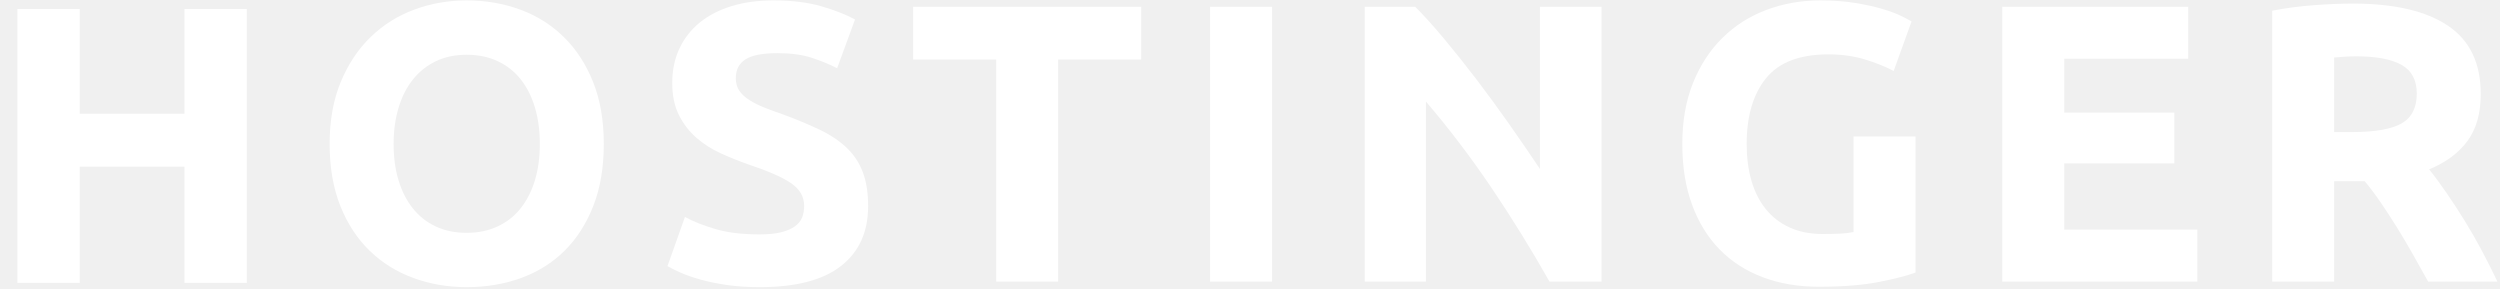
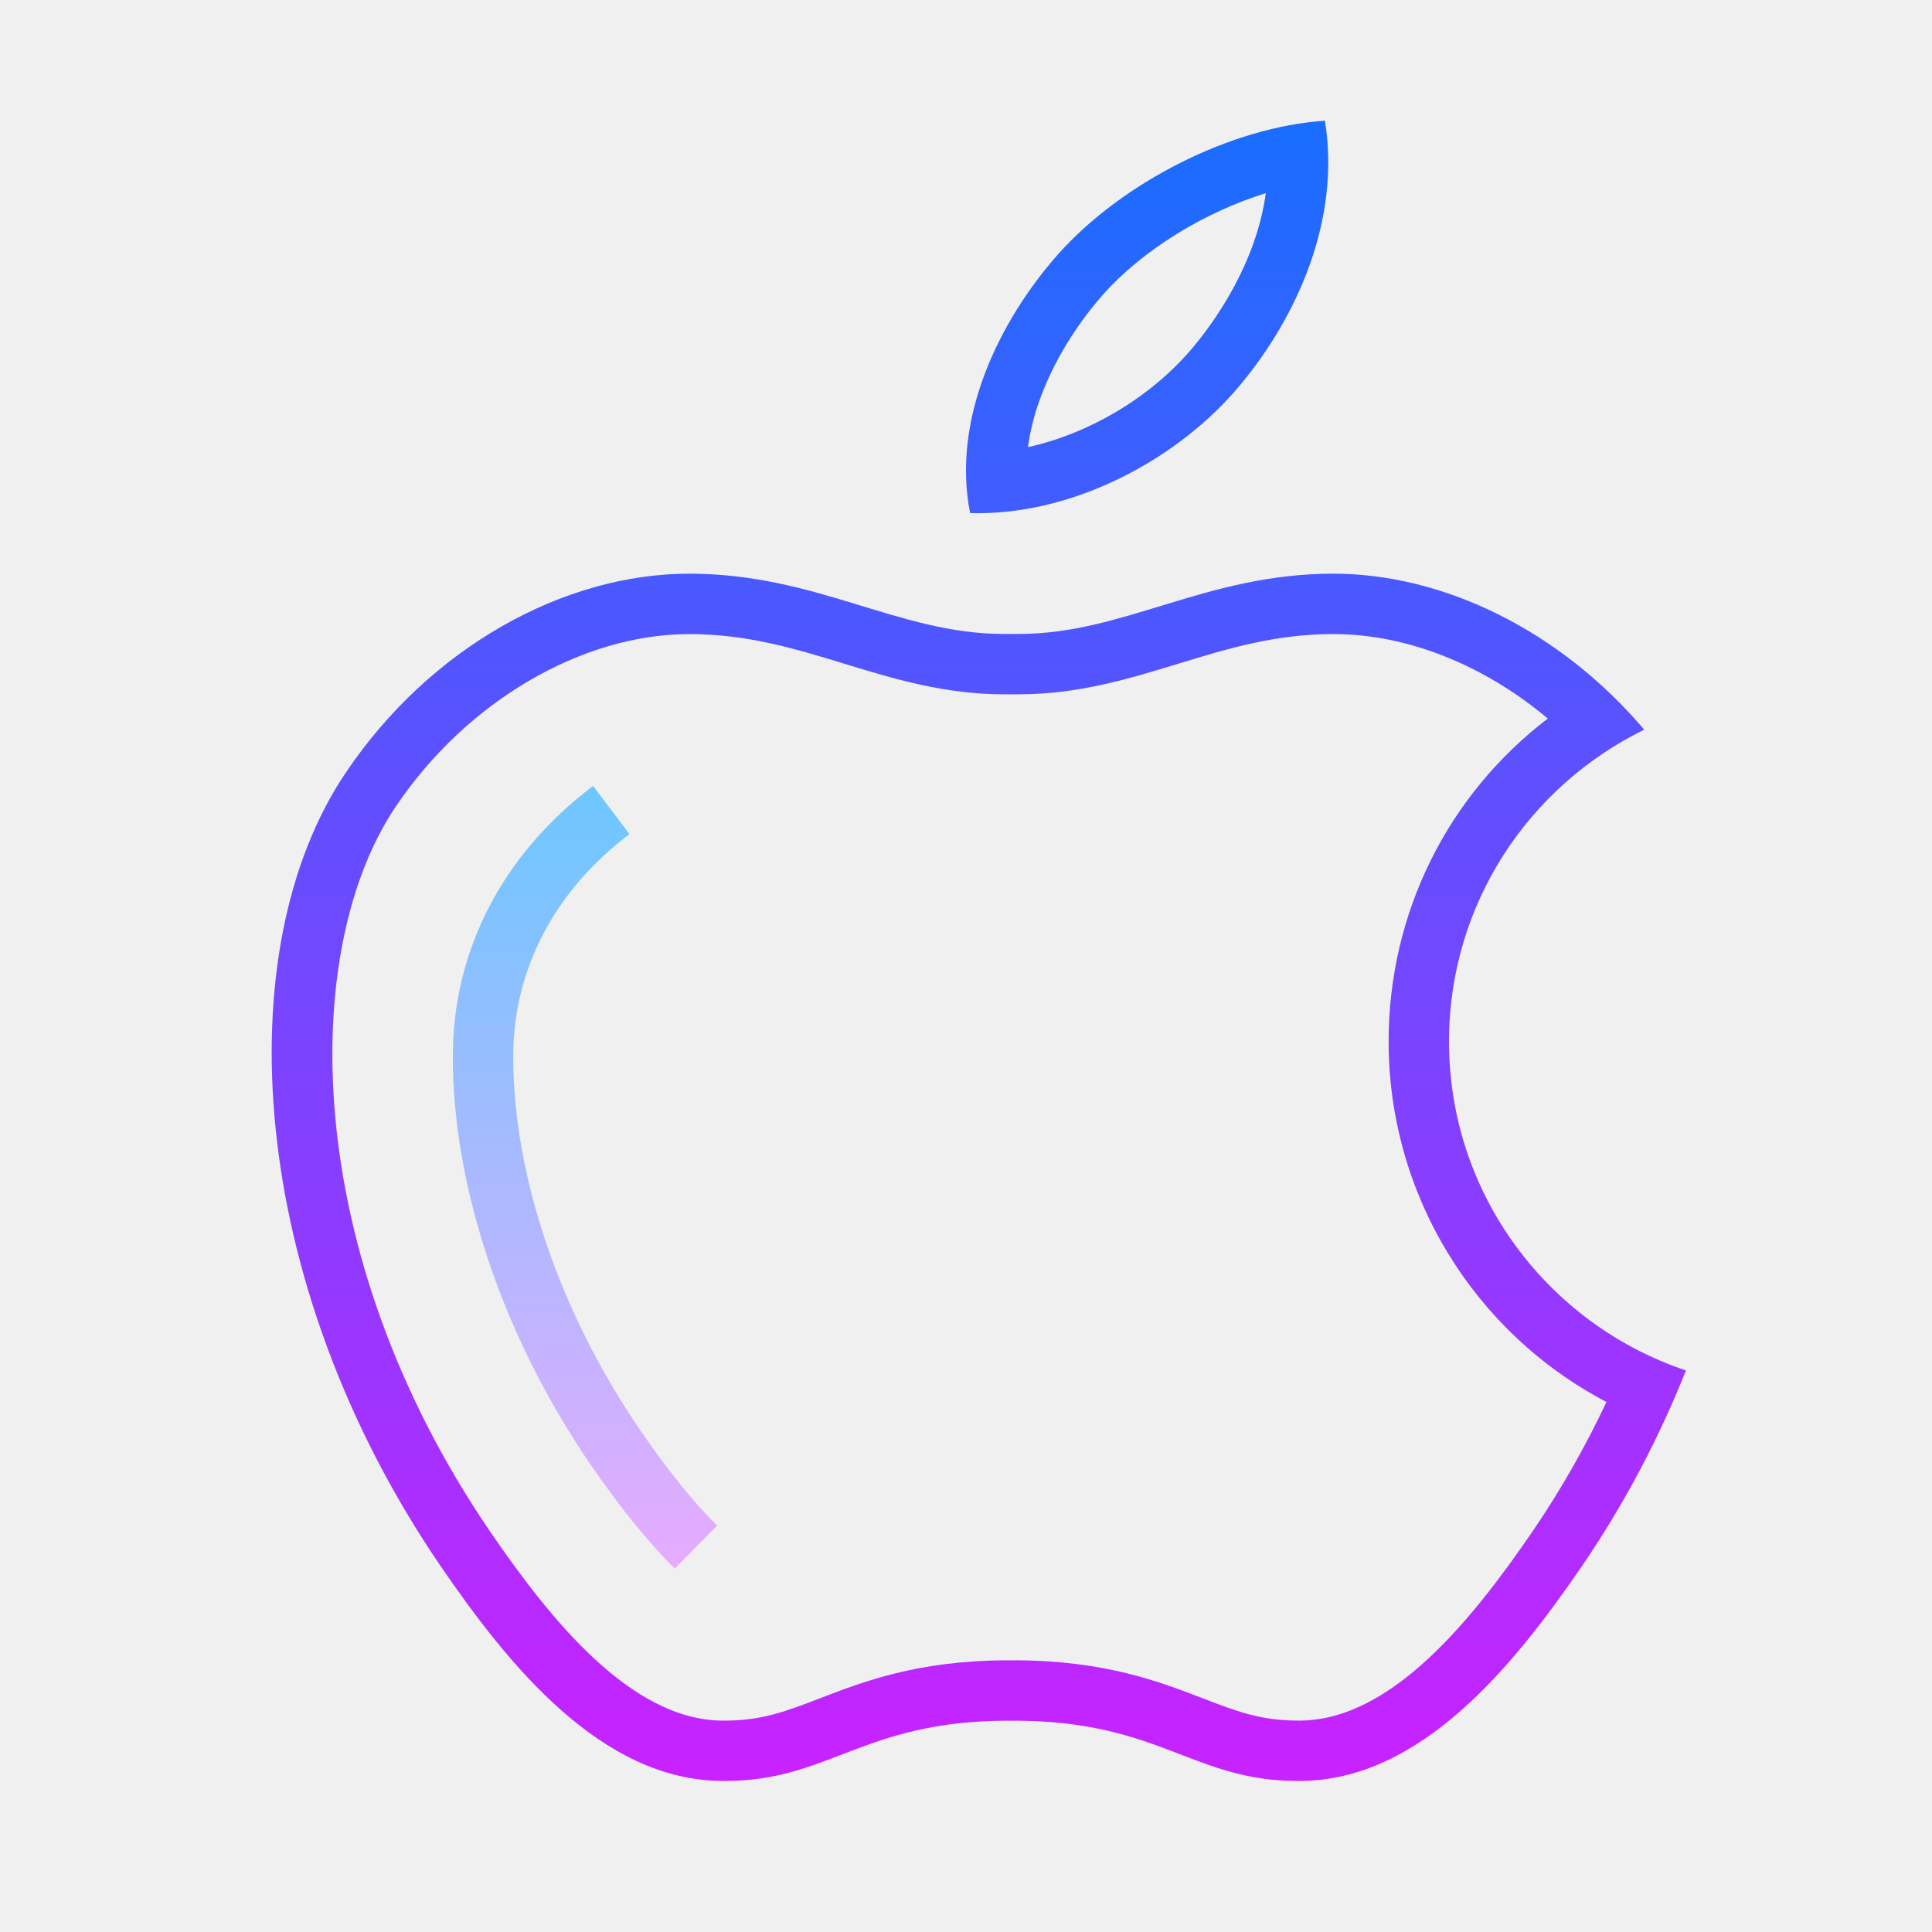
- <svg xmlns="http://www.w3.org/2000/svg" width="130" height="15" viewBox="0 0 130 15" fill="none">
-   <path fill-rule="evenodd" clip-rule="evenodd" d="M30.85 10.714C31.215 9.787 31.397 8.71 31.397 7.487C31.397 6.263 31.212 5.187 30.839 4.26C30.468 3.332 29.958 2.551 29.311 1.919C28.663 1.286 27.906 0.812 27.038 0.496C26.17 0.179 25.247 0.021 24.27 0.021C23.319 0.021 22.413 0.179 21.553 0.496C20.691 0.812 19.934 1.286 19.28 1.919C18.625 2.551 18.105 3.332 17.72 4.26C17.334 5.187 17.141 6.263 17.141 7.487C17.141 8.71 17.327 9.787 17.699 10.714C18.071 11.642 18.58 12.419 19.228 13.044C19.875 13.67 20.633 14.141 21.501 14.457C22.369 14.774 23.291 14.932 24.27 14.932C25.275 14.932 26.215 14.774 27.089 14.457C27.964 14.141 28.718 13.67 29.352 13.044C29.985 12.419 30.485 11.642 30.85 10.714ZM20.726 9.384C20.554 8.82 20.468 8.188 20.468 7.487C20.468 6.8 20.554 6.171 20.726 5.6C20.898 5.029 21.146 4.541 21.47 4.136C21.793 3.73 22.189 3.414 22.658 3.187C23.126 2.96 23.663 2.847 24.27 2.847C24.861 2.847 25.395 2.957 25.871 3.177C26.346 3.396 26.745 3.71 27.069 4.115C27.392 4.521 27.641 5.009 27.813 5.579C27.985 6.15 28.071 6.786 28.071 7.487C28.071 8.188 27.985 8.82 27.813 9.384C27.641 9.948 27.392 10.432 27.069 10.838C26.745 11.244 26.346 11.556 25.871 11.776C25.395 11.997 24.861 12.107 24.27 12.107C23.663 12.107 23.126 11.997 22.658 11.776C22.189 11.556 21.793 11.244 21.47 10.838C21.146 10.432 20.898 9.948 20.726 9.384Z" fill="white" />
-   <path d="M39.502 12.189C39.956 12.189 40.332 12.152 40.628 12.075C40.924 12 41.162 11.897 41.341 11.766C41.519 11.636 41.644 11.481 41.713 11.302C41.782 11.124 41.816 10.924 41.816 10.704C41.816 10.237 41.595 9.848 41.155 9.539C40.714 9.229 39.956 8.896 38.882 8.538C38.414 8.374 37.945 8.184 37.477 7.972C37.009 7.759 36.589 7.491 36.217 7.167C35.845 6.844 35.542 6.452 35.308 5.991C35.074 5.531 34.957 4.971 34.957 4.311C34.957 3.651 35.081 3.056 35.328 2.527C35.577 1.998 35.928 1.548 36.383 1.176C36.837 0.805 37.388 0.52 38.035 0.32C38.682 0.121 39.412 0.021 40.225 0.021C41.189 0.021 42.023 0.125 42.725 0.331C43.427 0.537 44.006 0.764 44.461 1.012L43.531 3.548C43.131 3.342 42.687 3.16 42.198 3.001C41.709 2.844 41.12 2.764 40.432 2.764C39.66 2.764 39.106 2.871 38.769 3.084C38.431 3.297 38.262 3.624 38.262 4.063C38.262 4.325 38.324 4.545 38.448 4.723C38.572 4.902 38.748 5.064 38.975 5.208C39.202 5.352 39.464 5.483 39.761 5.6C40.056 5.717 40.383 5.837 40.742 5.96C41.485 6.236 42.133 6.507 42.684 6.775C43.235 7.044 43.693 7.357 44.058 7.714C44.423 8.071 44.695 8.491 44.874 8.972C45.053 9.453 45.142 10.037 45.142 10.724C45.142 12.058 44.674 13.093 43.737 13.828C42.801 14.564 41.389 14.932 39.502 14.932C38.868 14.932 38.297 14.894 37.787 14.818C37.278 14.742 36.827 14.65 36.434 14.54C36.041 14.43 35.704 14.313 35.421 14.19C35.139 14.065 34.901 13.949 34.709 13.838L35.618 11.281C36.044 11.516 36.571 11.725 37.199 11.91C37.825 12.096 38.593 12.189 39.502 12.189Z" fill="white" />
-   <path d="M59.342 0.352V3.095H55.024V14.643H51.801V3.095H47.482V0.352H59.342Z" fill="white" />
-   <path d="M62.922 14.643H66.146V0.352H62.922V14.643Z" fill="white" />
-   <path d="M80.573 14.643C79.65 13.007 78.652 11.392 77.578 9.796C76.502 8.202 75.359 6.696 74.148 5.28V14.643H70.966V0.352H73.59C74.044 0.805 74.547 1.362 75.098 2.022C75.649 2.682 76.209 3.387 76.782 4.136C77.353 4.885 77.921 5.662 78.486 6.466C79.051 7.27 79.581 8.043 80.078 8.786V0.352H83.28V14.643H80.573Z" fill="white" />
-   <path d="M95.083 2.827C93.582 2.827 92.497 3.242 91.829 4.074C91.16 4.906 90.827 6.043 90.827 7.487C90.827 8.188 90.909 8.824 91.074 9.395C91.24 9.965 91.488 10.456 91.818 10.869C92.149 11.281 92.562 11.601 93.058 11.828C93.554 12.055 94.132 12.168 94.793 12.168C95.151 12.168 95.458 12.161 95.713 12.148C95.968 12.134 96.191 12.107 96.384 12.065V7.095H99.608V14.169C99.222 14.32 98.603 14.482 97.748 14.653C96.894 14.825 95.841 14.911 94.587 14.911C93.513 14.911 92.538 14.746 91.664 14.416C90.788 14.086 90.041 13.605 89.422 12.973C88.803 12.34 88.324 11.563 87.986 10.642C87.648 9.722 87.48 8.67 87.48 7.487C87.48 6.291 87.666 5.232 88.038 4.311C88.41 3.39 88.918 2.609 89.567 1.97C90.214 1.331 90.974 0.847 91.85 0.517C92.724 0.187 93.657 0.021 94.648 0.021C95.324 0.021 95.933 0.066 96.477 0.155C97.021 0.245 97.489 0.348 97.882 0.465C98.274 0.582 98.599 0.702 98.853 0.826C99.109 0.95 99.29 1.046 99.4 1.115L98.471 3.692C98.031 3.459 97.523 3.256 96.953 3.084C96.381 2.912 95.758 2.827 95.083 2.827Z" fill="white" />
-   <path d="M104.117 14.643V0.352H113.786V3.053H107.341V5.857H113.064V8.497H107.341V11.941H114.262V14.643H104.117Z" fill="white" />
-   <path fill-rule="evenodd" clip-rule="evenodd" d="M127.284 1.331C126.141 0.567 124.495 0.186 122.346 0.186C121.754 0.186 121.082 0.213 120.332 0.269C119.582 0.323 118.854 0.42 118.153 0.557V14.643H121.375V9.424H122.966C123.243 9.755 123.519 10.123 123.796 10.529C124.073 10.934 124.354 11.363 124.636 11.817C124.92 12.271 125.195 12.739 125.466 13.22C125.734 13.701 126.001 14.175 126.264 14.643H129.866C129.619 14.12 129.351 13.588 129.061 13.044C128.772 12.501 128.473 11.979 128.162 11.477C127.853 10.976 127.538 10.494 127.222 10.034C126.905 9.573 126.603 9.164 126.313 8.806C127.182 8.449 127.846 7.957 128.307 7.332C128.769 6.707 128.999 5.891 128.999 4.888C128.999 3.279 128.427 2.094 127.284 1.331ZM121.902 2.95C122.088 2.936 122.298 2.929 122.532 2.929C123.565 2.929 124.347 3.077 124.877 3.372C125.408 3.668 125.673 4.166 125.673 4.867C125.673 5.596 125.412 6.112 124.888 6.414C124.364 6.717 123.497 6.868 122.285 6.868H121.375V2.991C121.541 2.978 121.716 2.964 121.902 2.95Z" fill="white" />
-   <path d="M9.593 0.467H12.835V14.708H9.593V8.667H4.147V14.708H0.905V0.467H4.147V5.913H9.593V0.467Z" fill="white" />
+ <svg xmlns="http://www.w3.org/2000/svg" x="0px" y="0px" width="100" height="100" viewBox="0 0 64 64">
+   <linearGradient id="z3Csneif8Y165Giu6z2_4a_48112_gr1" x1="38" x2="38" y1="4.583" y2="58.763" gradientUnits="userSpaceOnUse" spreadMethod="reflect">
+     <stop offset="0" stop-color="#1a6dff" />
+     <stop offset="1" stop-color="#c822ff" />
+   </linearGradient>
+   <path fill="url(#z3Csneif8Y165Giu6z2_4a_48112_gr1)" d="M41.932,6.399c-0.325,2.351-1.705,4.259-2.401,5.092c-1.372,1.648-3.435,2.871-5.478,3.321 c0.248-1.897,1.343-3.757,2.477-5.043C37.853,8.275,39.917,7.019,41.932,6.399 M43.891,4c-3.104,0.199-6.737,2.048-8.858,4.442 c-1.923,2.181-3.518,5.42-2.897,8.554C32.222,16.999,32.308,17,32.395,17c3.308,0,6.689-1.847,8.673-4.229 C42.972,10.493,44.416,7.276,43.891,4L43.891,4z" />
+   <linearGradient id="z3Csneif8Y165Giu6z2_4b_48112_gr2" x1="32.425" x2="32.425" y1="4.583" y2="58.763" gradientUnits="userSpaceOnUse" spreadMethod="reflect">
+     <stop offset="0" stop-color="#1a6dff" />
+     <stop offset="1" stop-color="#c822ff" />
+   </linearGradient>
+   <path fill="url(#z3Csneif8Y165Giu6z2_4b_48112_gr2)" d="M44.168,21.004c2.444,0,4.982,1.019,7.105,2.799C47.968,26.326,46,30.228,46,34.5 c0,5.074,2.827,9.639,7.216,11.943c-0.705,1.496-1.523,2.929-2.441,4.276c-1.99,2.91-4.663,6.253-7.702,6.278l-0.079,0 c-1.234,0-2.044-0.312-3.167-0.744c-1.435-0.552-3.221-1.239-6.172-1.254l-0.169,0.003L33.325,55 c-2.932,0.014-4.718,0.702-6.152,1.254c-1.122,0.432-1.933,0.744-3.167,0.744l-0.084,0c-3.034-0.025-5.707-3.368-7.695-6.276 c-6.304-9.252-6.31-19.274-3.113-24.009c2.335-3.467,6.15-5.708,9.72-5.708c1.919,0,3.48,0.477,5.134,0.982 C29.598,22.485,31.286,23,33.25,23h0.25h0.25c1.964,0,3.652-0.515,5.284-1.014C40.687,21.481,42.249,21.004,44.168,21.004 M44.168,19.004C39.935,19.004,37.248,21,33.75,21c-0.094,0-0.25,0-0.25,0s-0.156,0-0.25,0c-3.498,0-6.185-1.996-10.418-1.996 c-4.155,0-8.582,2.438-11.378,6.591c-3.954,5.856-3.28,16.86,3.12,26.252c2.287,3.345,5.344,7.117,9.332,7.149 c0.034,0,0.067,0.001,0.1,0.001c3.474,0,4.56-1.974,9.329-1.997c0.003,0,0.007,0,0.01,0c0.054,0,0.102,0.003,0.155,0.003 c0.053,0,0.101-0.003,0.155-0.003c0.003,0,0.007,0,0.01,0c4.769,0.023,5.856,1.997,9.329,1.997c0.033,0,0.067,0,0.1-0.001 c3.988-0.033,7.045-3.804,9.332-7.149c1.427-2.094,2.554-4.269,3.424-6.449C51.29,43.872,48,39.574,48,34.5 c0-4.544,2.642-8.46,6.467-10.328C51.686,20.892,47.822,19.004,44.168,19.004L44.168,19.004z" />
+   <linearGradient id="z3Csneif8Y165Giu6z2_4c_48112_gr3" x1="19.378" x2="19.378" y1="26.035" y2="51.961" gradientUnits="userSpaceOnUse" spreadMethod="reflect">
+     <stop offset="0" stop-color="#6dc7ff" />
+     <stop offset="1" stop-color="#e6abff" />
+   </linearGradient>
+   <path fill="url(#z3Csneif8Y165Giu6z2_4c_48112_gr3)" d="M22.352,51.961c-0.88-0.867-1.829-2.042-2.82-3.491C16.652,44.242,15,39.333,15,35 c0-3.518,1.65-6.702,4.647-8.965l1.205,1.596C18.368,29.507,17,32.124,17,35c0,3.941,1.525,8.439,4.185,12.343 c0.917,1.342,1.783,2.417,2.571,3.194L22.352,51.961z" />
</svg>
